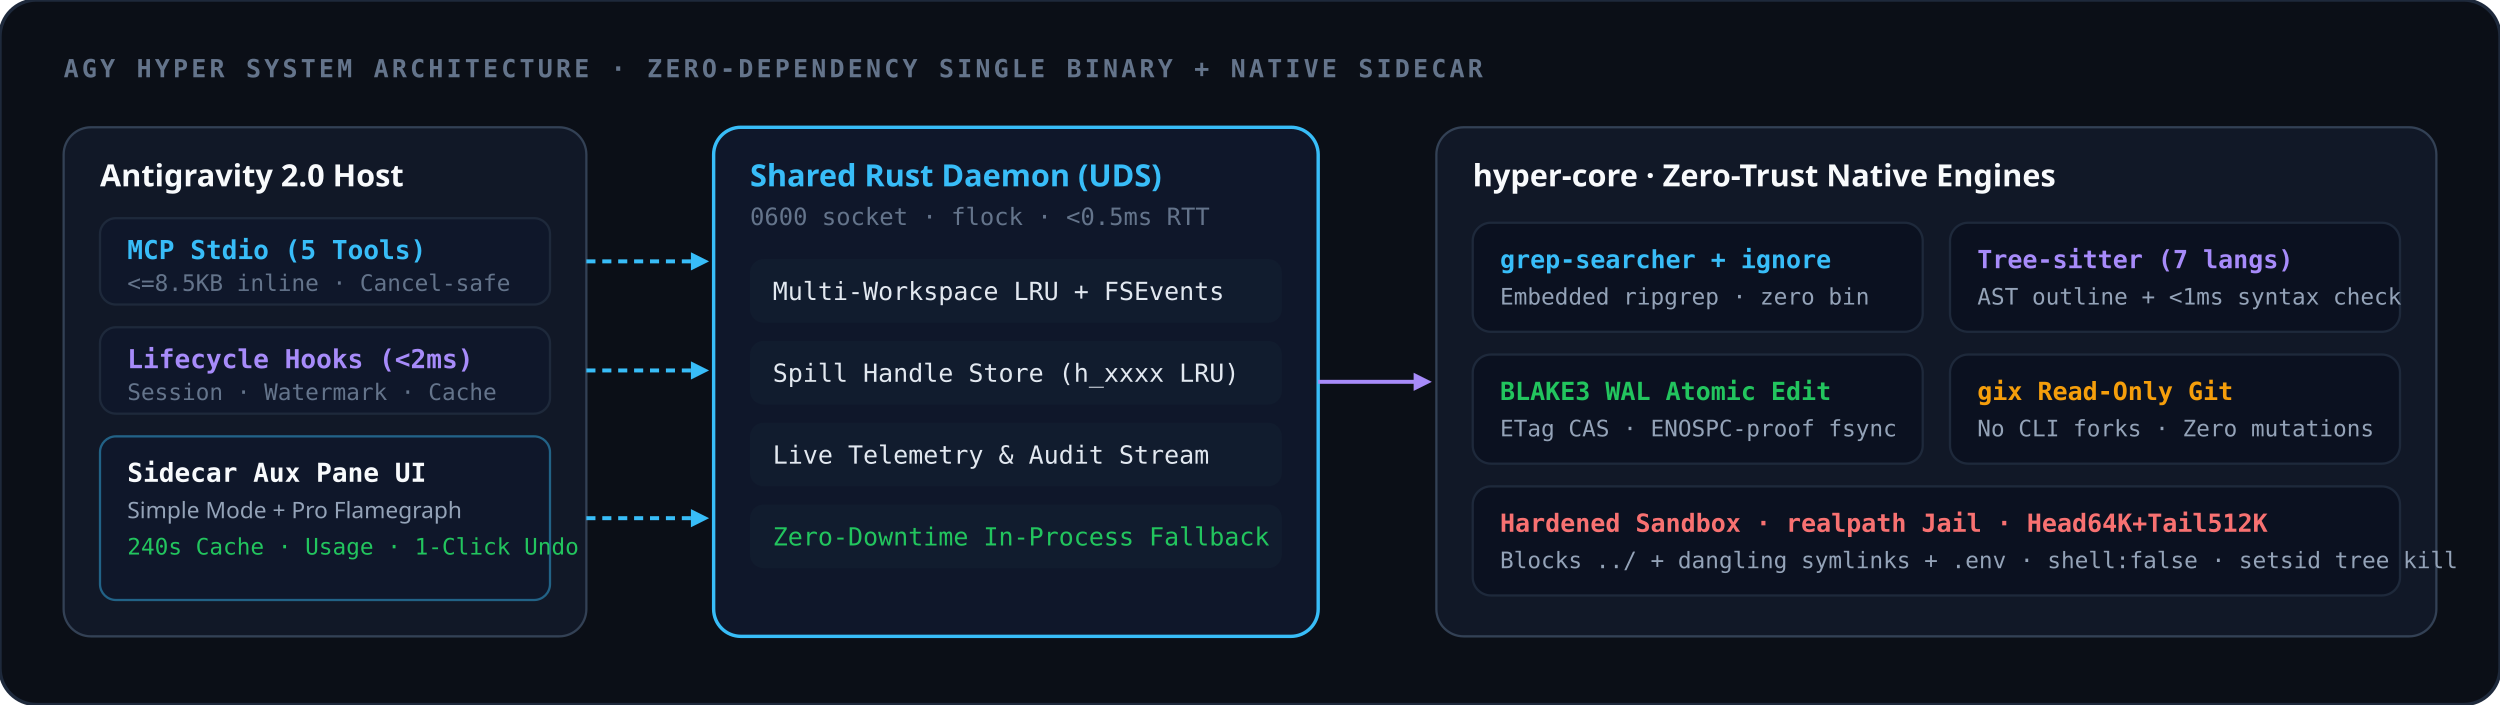
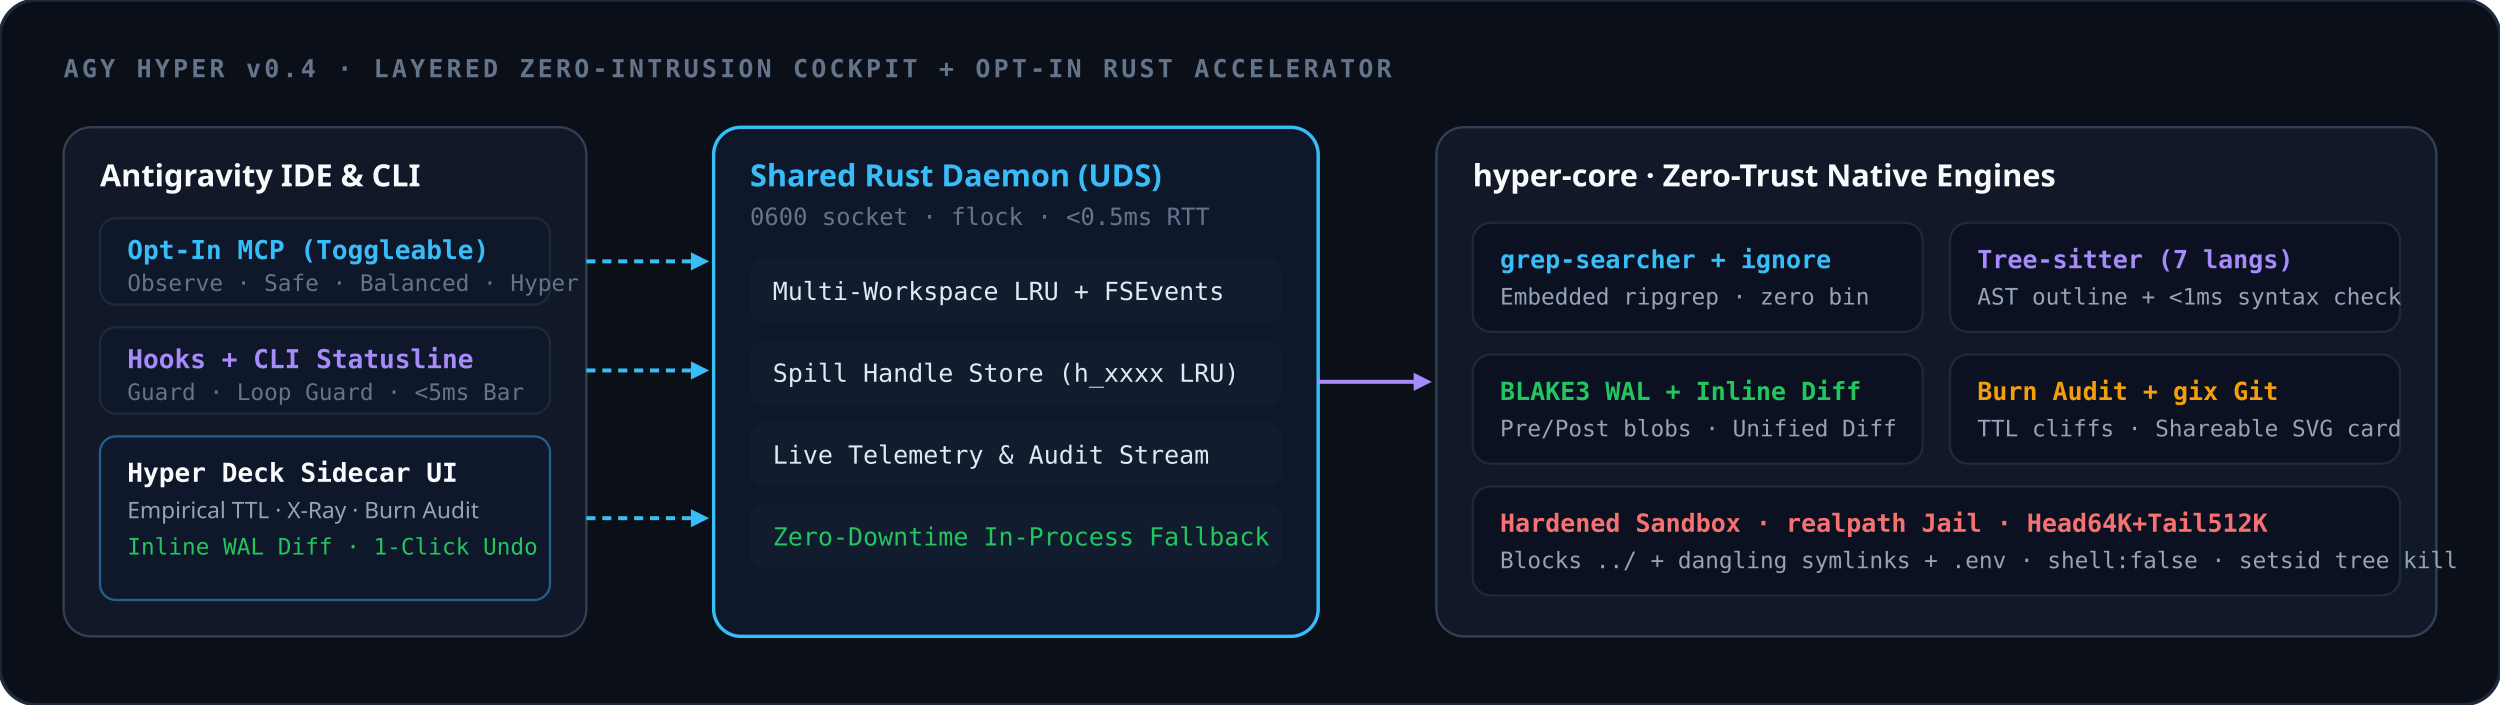
<svg xmlns="http://www.w3.org/2000/svg" width="1100" height="310" viewBox="0 0 1100 310" fill="none">
  <rect width="1100" height="310" rx="16" fill="#0B0F17" stroke="#1E293B" stroke-width="1.5" />
-   <text x="28" y="34" fill="#64748B" font-size="11" font-weight="700" letter-spacing="1.4" font-family="ui-monospace,Menlo,monospace">AGY HYPER SYSTEM ARCHITECTURE · ZERO-DEPENDENCY SINGLE BINARY + NATIVE SIDECAR</text>
+   <text x="28" y="34" fill="#64748B" font-size="11" font-weight="700" letter-spacing="1.4" font-family="ui-monospace,Menlo,monospace">AGY HYPER v0.4 · LAYERED ZERO-INTRUSION COCKPIT + OPT-IN RUST ACCELERATOR</text>
  <rect x="28" y="56" width="230" height="224" rx="12" fill="#111827" stroke="#334155" />
-   <text x="44" y="82" fill="#F8FAFC" font-size="13.5" font-weight="700" font-family="system-ui,sans-serif">Antigravity 2.0 Host</text>
+   <text x="44" y="82" fill="#F8FAFC" font-size="13.5" font-weight="700" font-family="system-ui,sans-serif">Antigravity IDE &amp; CLI</text>
  <rect x="44" y="96" width="198" height="38" rx="7" fill="#0F172A" stroke="#1E293B" />
-   <text x="56" y="114" fill="#38BDF8" font-size="11.5" font-weight="600" font-family="ui-monospace,Menlo,monospace">MCP Stdio (5 Tools)</text>
-   <text x="56" y="128" fill="#64748B" font-size="10" font-family="ui-monospace,Menlo,monospace">&lt;=8.5KB inline · Cancel-safe</text>
+   <text x="56" y="114" fill="#38BDF8" font-size="11.5" font-weight="600" font-family="ui-monospace,Menlo,monospace">Opt-In MCP (Toggleable)</text>
+   <text x="56" y="128" fill="#64748B" font-size="10" font-family="ui-monospace,Menlo,monospace">Observe · Safe · Balanced · Hyper</text>
  <rect x="44" y="144" width="198" height="38" rx="7" fill="#0F172A" stroke="#1E293B" />
-   <text x="56" y="162" fill="#A78BFA" font-size="11.5" font-weight="600" font-family="ui-monospace,Menlo,monospace">Lifecycle Hooks (&lt;2ms)</text>
-   <text x="56" y="176" fill="#64748B" font-size="10" font-family="ui-monospace,Menlo,monospace">Session · Watermark · Cache</text>
+   <text x="56" y="162" fill="#A78BFA" font-size="11.5" font-weight="600" font-family="ui-monospace,Menlo,monospace">Hooks + CLI Statusline</text>
+   <text x="56" y="176" fill="#64748B" font-size="10" font-family="ui-monospace,Menlo,monospace">Guard · Loop Guard · &lt;5ms Bar</text>
  <rect x="44" y="192" width="198" height="72" rx="7" fill="#0F172A" stroke="#38BDF8" stroke-opacity="0.45" />
-   <text x="56" y="212" fill="#F8FAFC" font-size="11.5" font-weight="700" font-family="ui-monospace,Menlo,monospace">Sidecar Aux Pane UI</text>
-   <text x="56" y="228" fill="#94A3B8" font-size="10" font-family="system-ui,sans-serif">Simple Mode + Pro Flamegraph</text>
-   <text x="56" y="244" fill="#22C55E" font-size="10" font-family="ui-monospace,Menlo,monospace">240s Cache · Usage · 1-Click Undo</text>
+   <text x="56" y="212" fill="#F8FAFC" font-size="11.5" font-weight="700" font-family="ui-monospace,Menlo,monospace">Hyper Deck Sidecar UI</text>
+   <text x="56" y="228" fill="#94A3B8" font-size="10" font-family="system-ui,sans-serif">Empirical TTL · X-Ray · Burn Audit</text>
+   <text x="56" y="244" fill="#22C55E" font-size="10" font-family="ui-monospace,Menlo,monospace">Inline WAL Diff · 1-Click Undo</text>
  <path d="M258 115H306M258 163H306M258 228H306" stroke="#38BDF8" stroke-width="1.75" stroke-dasharray="4 3" />
  <polygon points="312,115 304,111 304,119" fill="#38BDF8" />
  <polygon points="312,163 304,159 304,167" fill="#38BDF8" />
  <polygon points="312,228 304,224 304,232" fill="#38BDF8" />
  <rect x="314" y="56" width="266" height="224" rx="12" fill="#0F172A" stroke="#38BDF8" stroke-width="1.5" />
  <text x="330" y="82" fill="#38BDF8" font-size="13.5" font-weight="700" font-family="system-ui,sans-serif">Shared Rust Daemon (UDS)</text>
  <text x="330" y="99" fill="#64748B" font-size="10.5" font-family="ui-monospace,Menlo,monospace">0600 socket · flock · &lt;0.5ms RTT</text>
  <g transform="translate(330, 114)" font-family="ui-monospace,Menlo,monospace" font-size="11">
    <rect x="0" y="0" width="234" height="28" rx="6" fill="#111C2E" />
    <text x="10" y="18" fill="#E2E8F0">Multi-Workspace LRU + FSEvents</text>
    <rect x="0" y="36" width="234" height="28" rx="6" fill="#111C2E" />
    <text x="10" y="54" fill="#E2E8F0">Spill Handle Store (h_xxxx LRU)</text>
    <rect x="0" y="72" width="234" height="28" rx="6" fill="#111C2E" />
    <text x="10" y="90" fill="#E2E8F0">Live Telemetry &amp; Audit Stream</text>
    <rect x="0" y="108" width="234" height="28" rx="6" fill="#111C2E" />
    <text x="10" y="126" fill="#22C55E">Zero-Downtime In-Process Fallback</text>
  </g>
  <path d="M580 168H624" stroke="#A78BFA" stroke-width="1.75" />
  <polygon points="630,168 622,164 622,172" fill="#A78BFA" />
  <rect x="632" y="56" width="440" height="224" rx="12" fill="#111827" stroke="#334155" />
  <text x="648" y="82" fill="#F8FAFC" font-size="13.5" font-weight="700" font-family="system-ui,sans-serif">hyper-core · Zero-Trust Native Engines</text>
  <g transform="translate(648, 98)" font-family="ui-monospace,Menlo,monospace" font-size="11">
    <rect x="0" y="0" width="198" height="48" rx="8" fill="#0B1120" stroke="#1E293B" />
    <text x="12" y="20" fill="#38BDF8" font-weight="700">grep-searcher + ignore</text>
    <text x="12" y="36" fill="#94A3B8" font-size="10">Embedded ripgrep · zero bin</text>
    <rect x="210" y="0" width="198" height="48" rx="8" fill="#0B1120" stroke="#1E293B" />
    <text x="222" y="20" fill="#A78BFA" font-weight="700">Tree-sitter (7 langs)</text>
    <text x="222" y="36" fill="#94A3B8" font-size="10">AST outline + &lt;1ms syntax check</text>
    <rect x="0" y="58" width="198" height="48" rx="8" fill="#0B1120" stroke="#1E293B" />
-     <text x="12" y="78" fill="#22C55E" font-weight="700">BLAKE3 WAL Atomic Edit</text>
-     <text x="12" y="94" fill="#94A3B8" font-size="10">ETag CAS · ENOSPC-proof fsync</text>
+     <text x="12" y="78" fill="#22C55E" font-weight="700">BLAKE3 WAL + Inline Diff</text>
+     <text x="12" y="94" fill="#94A3B8" font-size="10">Pre/Post blobs · Unified Diff</text>
    <rect x="210" y="58" width="198" height="48" rx="8" fill="#0B1120" stroke="#1E293B" />
-     <text x="222" y="78" fill="#F59E0B" font-weight="700">gix Read-Only Git</text>
-     <text x="222" y="94" fill="#94A3B8" font-size="10">No CLI forks · Zero mutations</text>
+     <text x="222" y="78" fill="#F59E0B" font-weight="700">Burn Audit + gix Git</text>
+     <text x="222" y="94" fill="#94A3B8" font-size="10">TTL cliffs · Shareable SVG card</text>
    <rect x="0" y="116" width="408" height="48" rx="8" fill="#0B1120" stroke="#1E293B" />
    <text x="12" y="136" fill="#F87171" font-weight="700">Hardened Sandbox · realpath Jail · Head64K+Tail512K</text>
    <text x="12" y="152" fill="#94A3B8" font-size="10">Blocks ../ + dangling symlinks + .env · shell:false · setsid tree kill</text>
  </g>
</svg>
